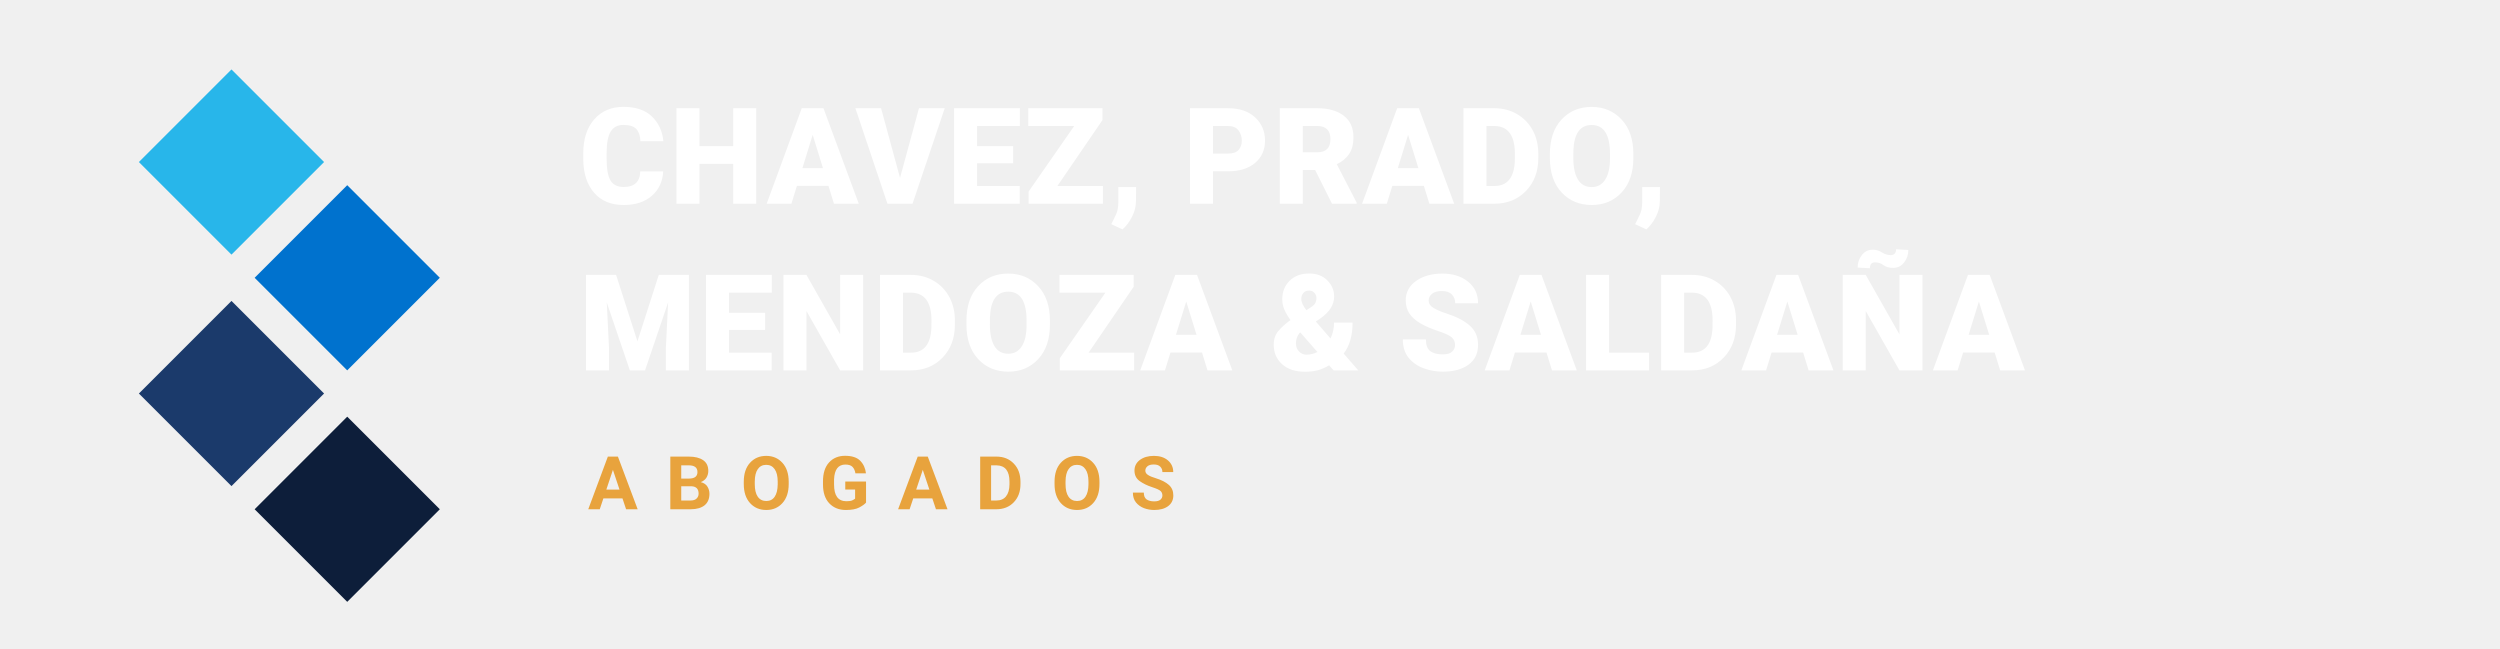
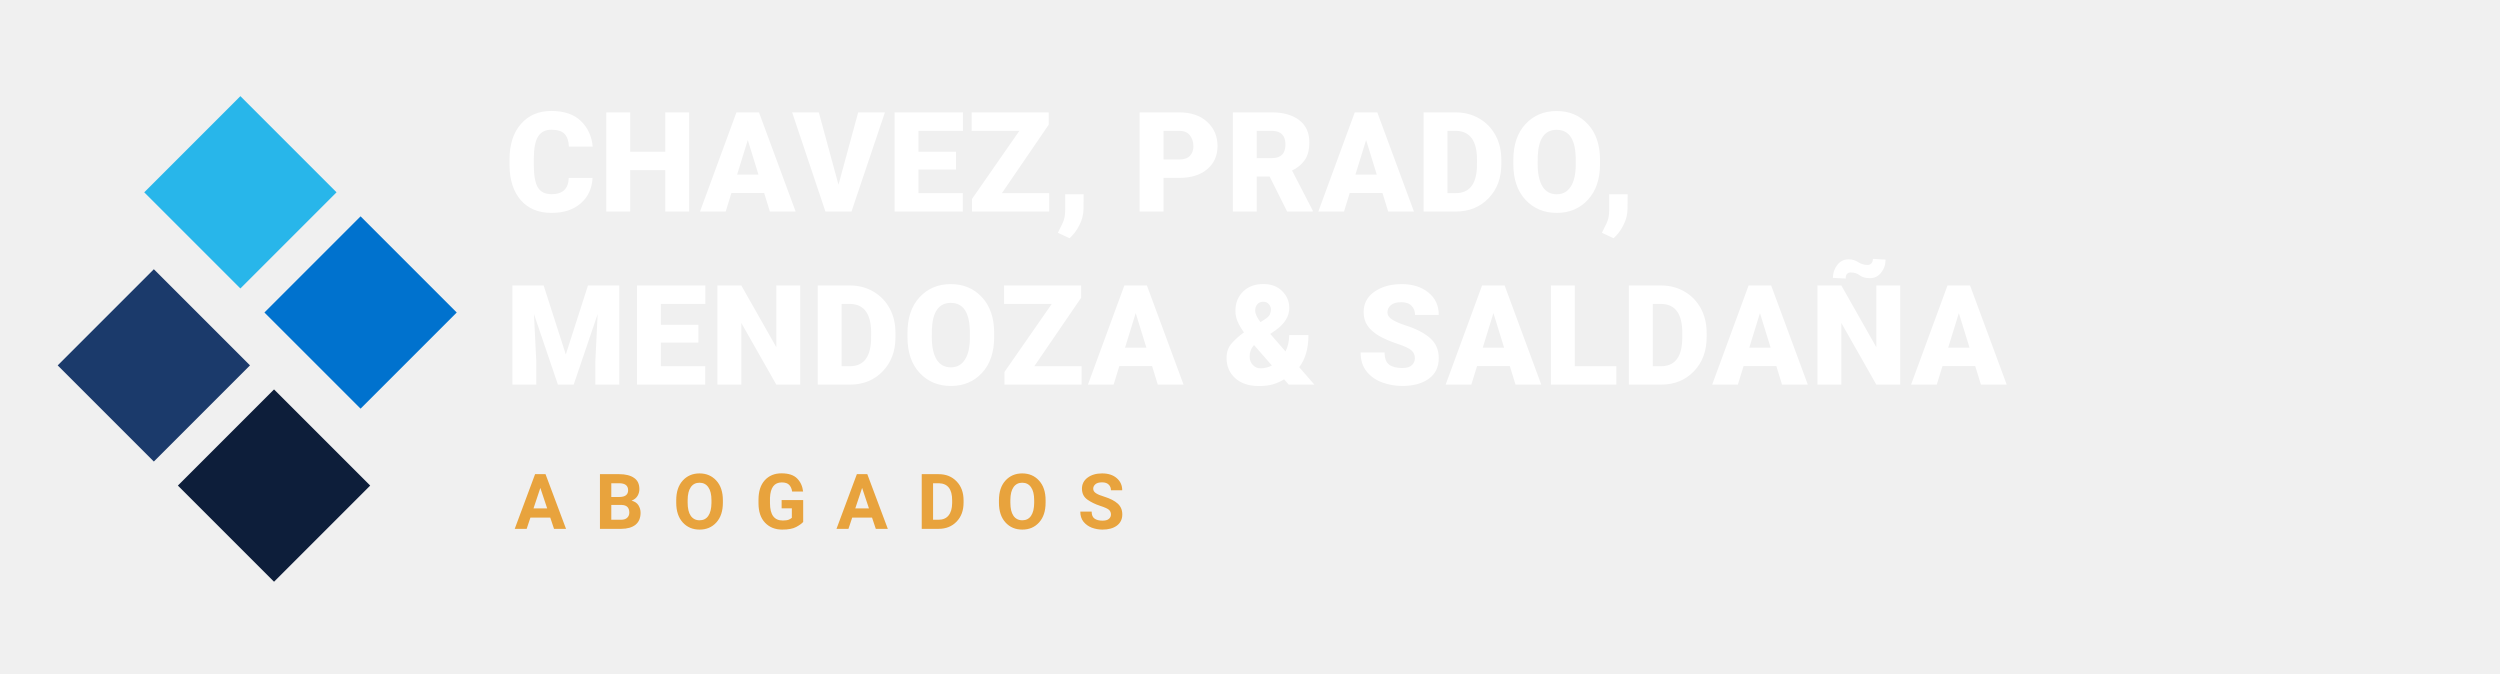
- <svg xmlns="http://www.w3.org/2000/svg" viewBox="0 0 540 140" fill="none">
-   <g transform="translate(15, 5)">
-     <polygon points="35,10 55,30 35,50 15,30" fill="#28B6EA" />
-     <polygon points="60,35 80,55 60,75 40,55" fill="#0072CE" />
-     <polygon points="35,60 55,80 35,100 15,80" fill="#1B3A6B" />
-     <polygon points="60,85 80,105 60,125 40,105" fill="#0D1E3A" />
+ <svg xmlns="http://www.w3.org/2000/svg" viewBox="0 0 520 140" fill="none">
+   <g transform="translate(10, 8)">
+     <polygon points="40,12 60,32 40,52 20,32" fill="#28B6EA" />
+     <polygon points="65,37 85,57 65,77 45,57" fill="#0072CE" />
+     <polygon points="22,48 42,68 22,88 2,68" fill="#1B3A6B" />
+     <polygon points="47,73 67,93 47,113 27,93" fill="#0D1E3A" />
  </g>
-   <g transform="translate(125, 0)">
+   <g transform="translate(105, 0)">
    <text x="0" y="44" fill="#FFFFFF" font-family="'Montserrat', 'Roboto', sans-serif" font-weight="900" font-size="29" letter-spacing="0.5">CHAVEZ, PRADO,</text>
    <text x="0" y="80" fill="#FFFFFF" font-family="'Montserrat', 'Roboto', sans-serif" font-weight="900" font-size="29" letter-spacing="0.5">MENDOZA &amp; SALDAÑA</text>
    <text x="2" y="110" fill="#E8A33D" font-family="'Montserrat', 'Roboto', sans-serif" font-weight="700" font-size="16" letter-spacing="6">ABOGADOS</text>
  </g>
</svg>
